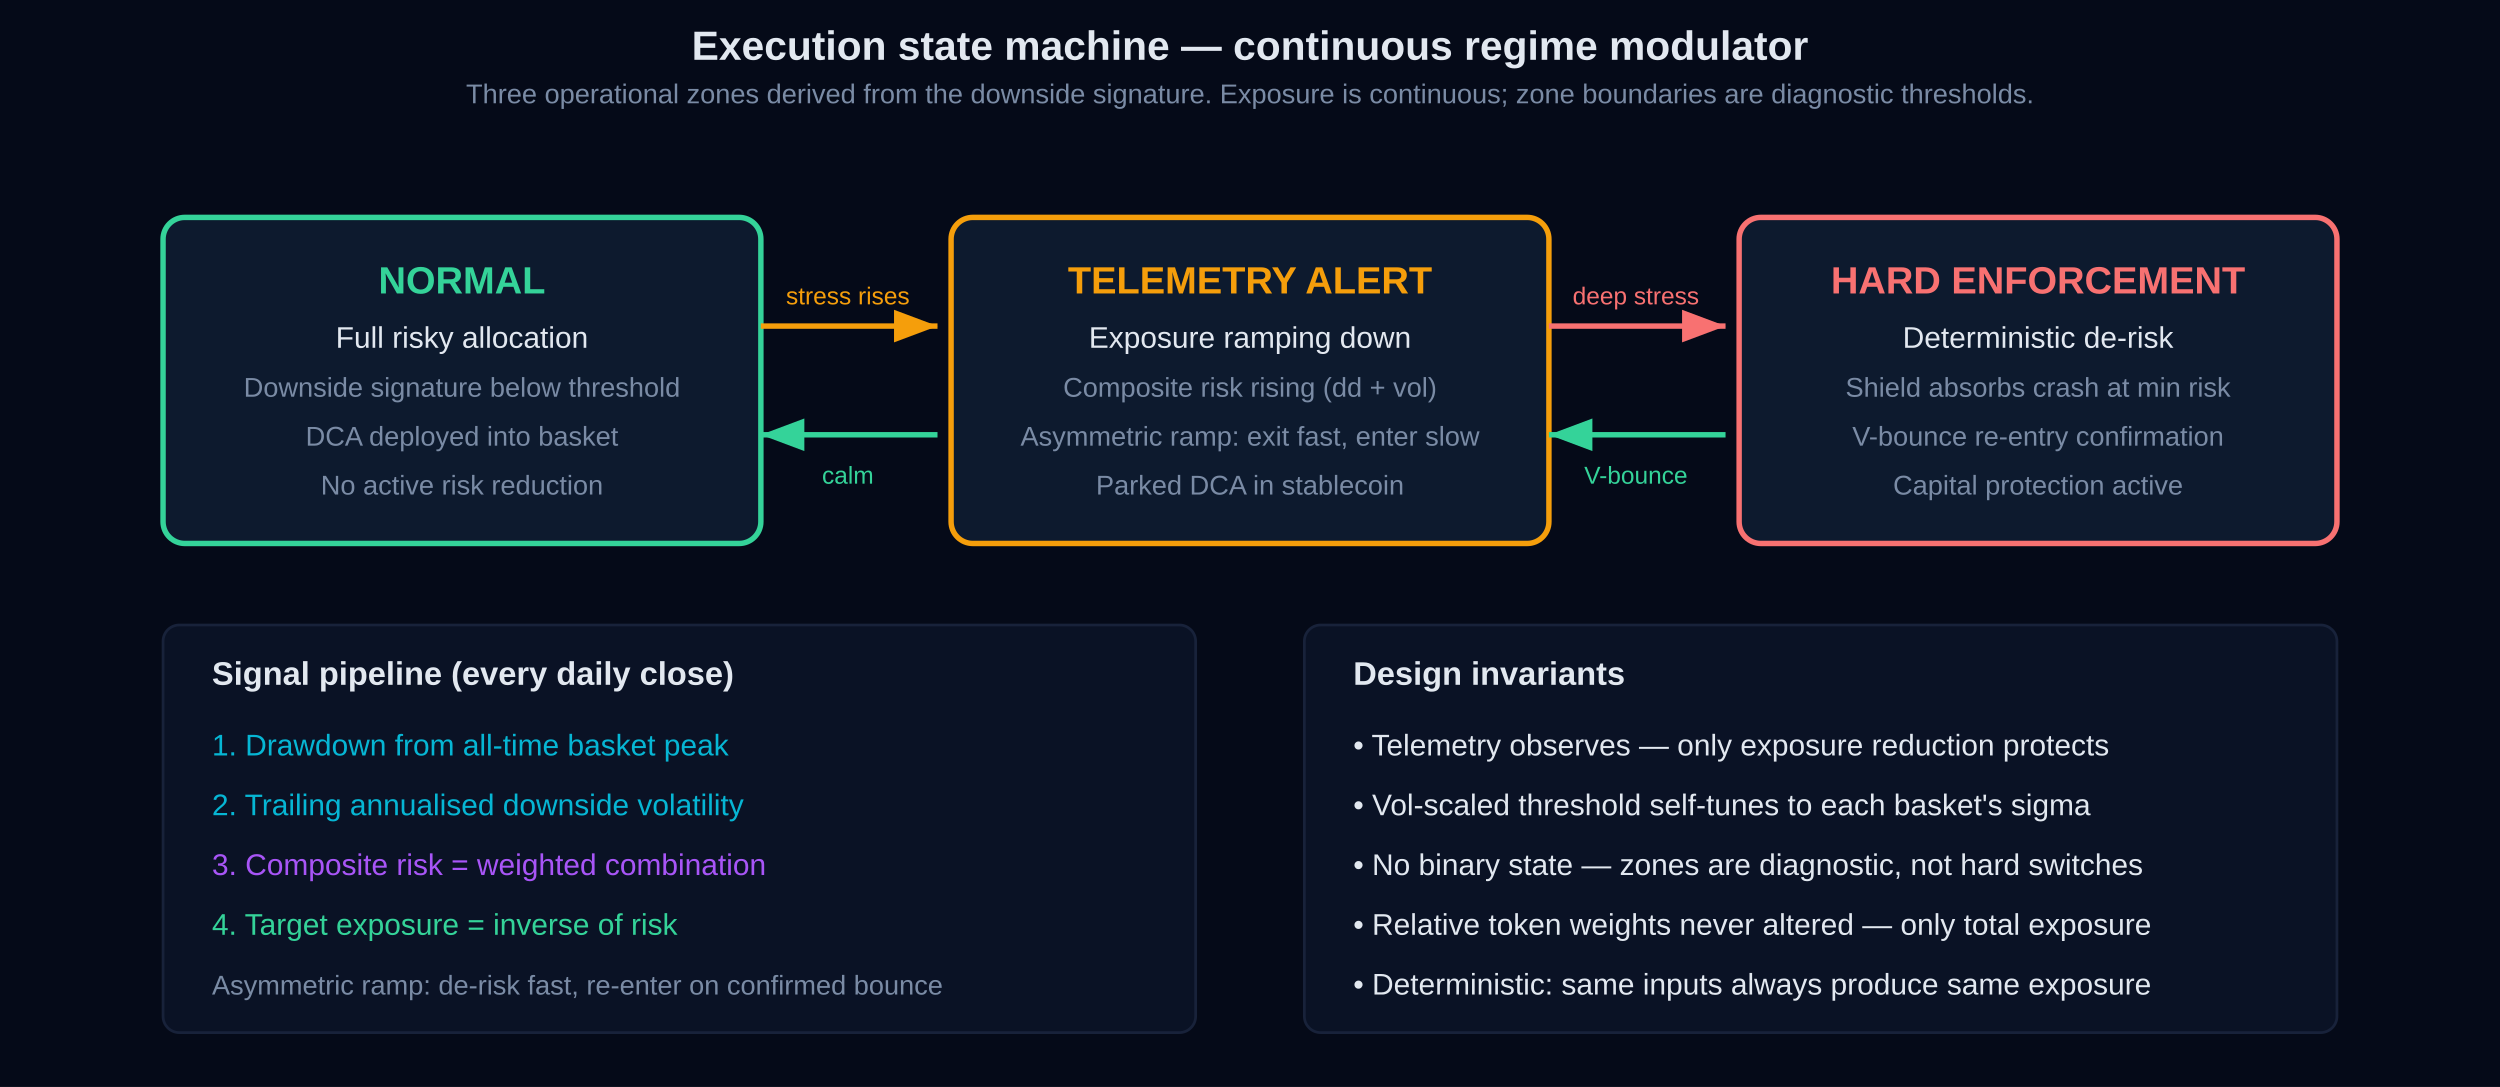
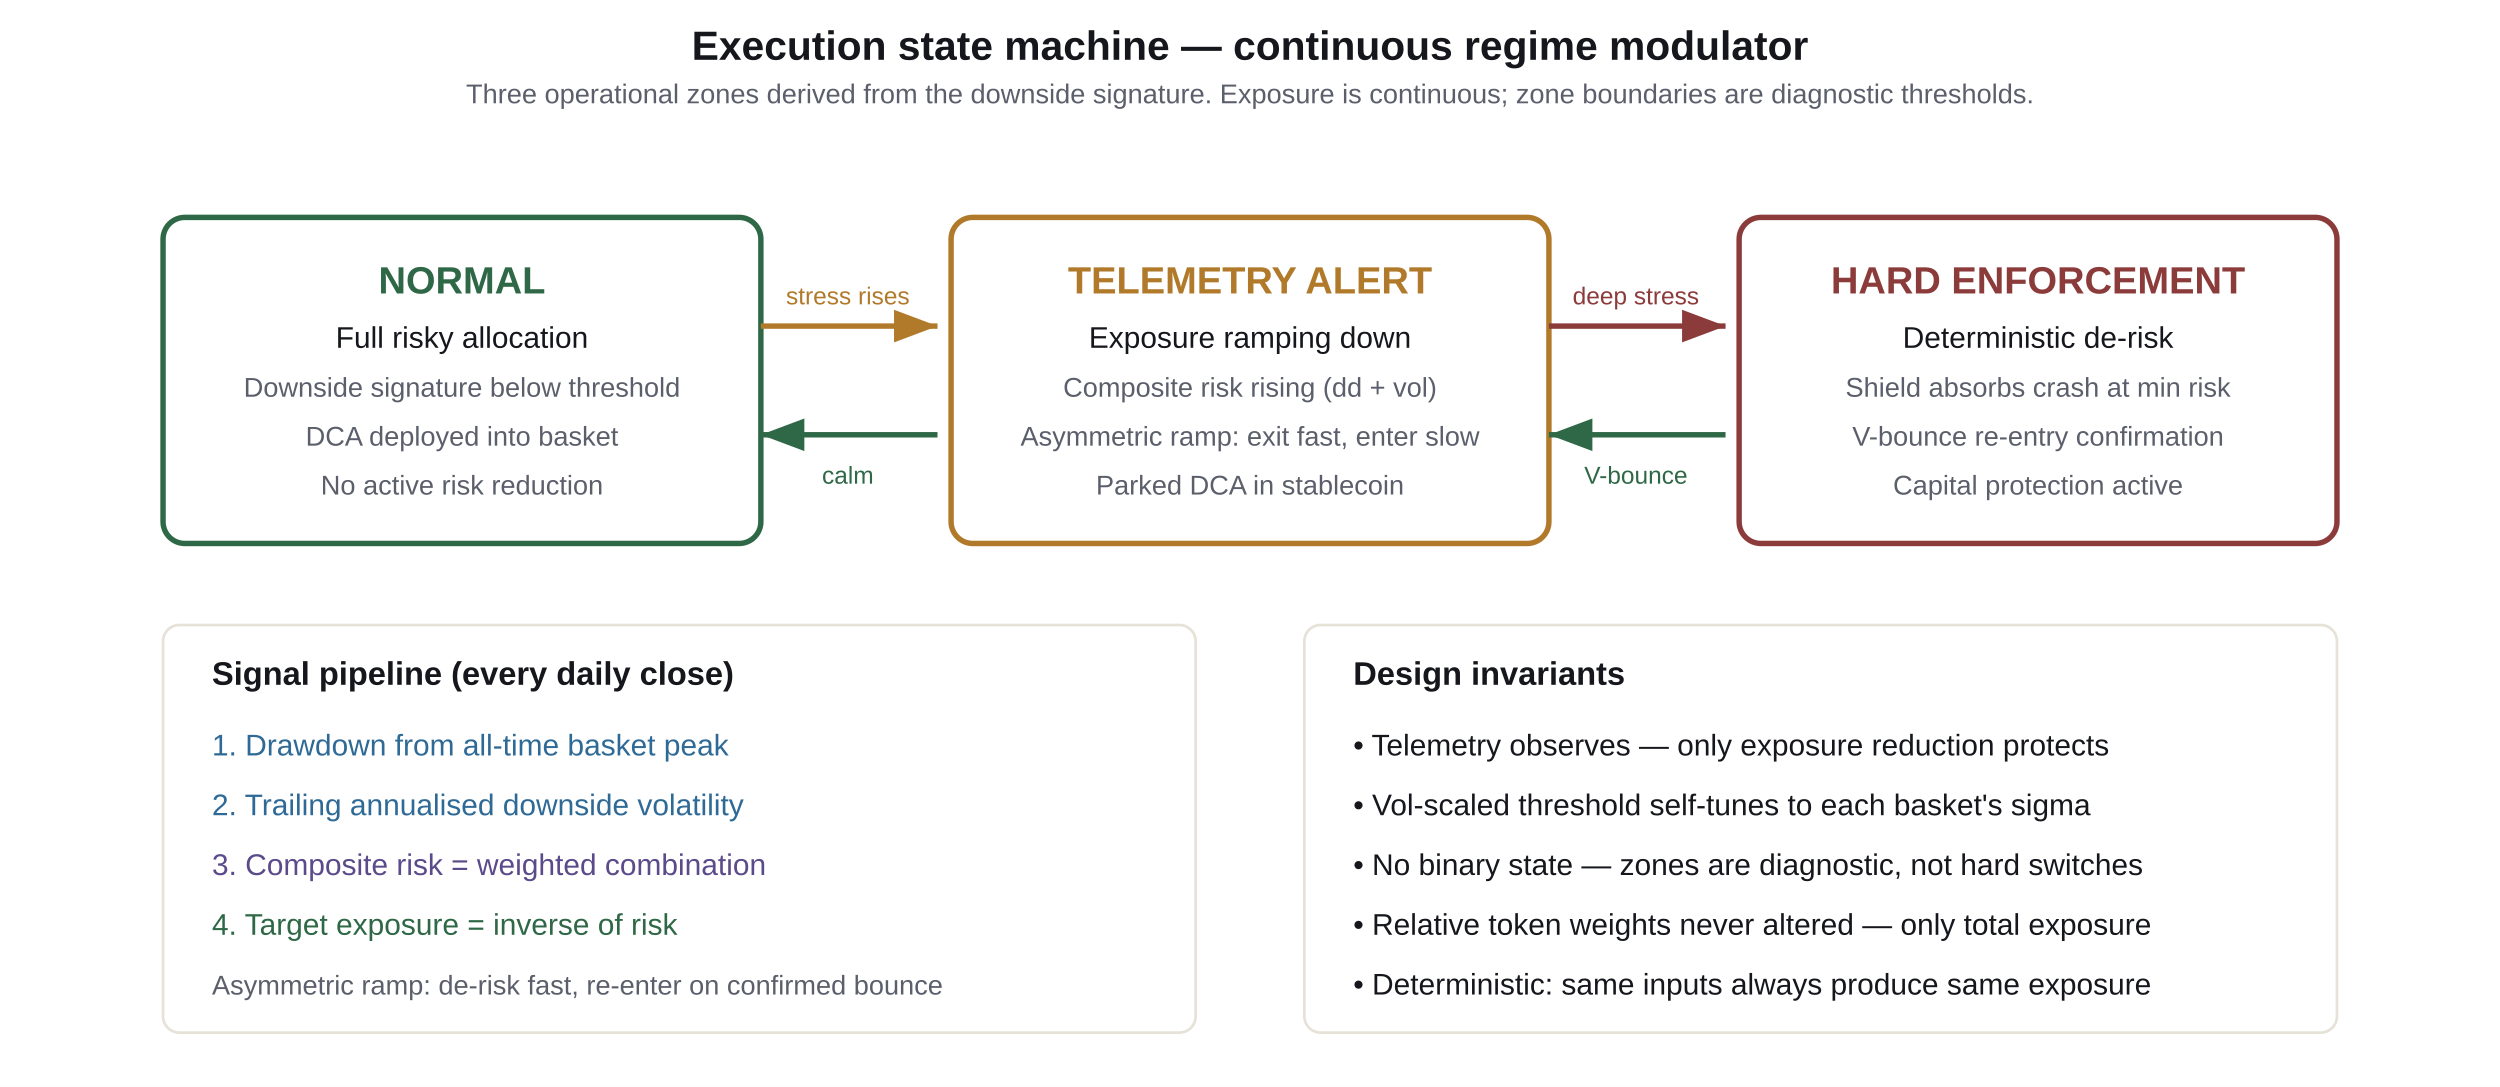
<svg xmlns="http://www.w3.org/2000/svg" width="920" height="400" viewBox="0 0 920 400" font-family="Plus Jakarta Sans,Segoe UI,Arial,sans-serif">
-   <rect width="920" height="400" fill="#050a18" />
-   <text x="460" y="22" fill="#e2e8f0" font-size="15" font-weight="700" text-anchor="middle">Execution state machine — continuous regime modulator</text>
-   <text x="460" y="38" fill="#7a8ba5" font-size="10" text-anchor="middle">Three operational zones derived from the downside signature. Exposure is continuous; zone boundaries are diagnostic thresholds.</text>
-   <rect x="60" y="80" width="220" height="120" rx="8" fill="#0d1a2e" stroke="#34d399" stroke-width="2" />
-   <text x="170" y="108" fill="#34d399" font-size="14" font-weight="700" text-anchor="middle">NORMAL</text>
-   <text x="170" y="128" fill="#e2e8f0" font-size="11" text-anchor="middle">Full risky allocation</text>
-   <text x="170" y="146" fill="#7a8ba5" font-size="10" text-anchor="middle">Downside signature below threshold</text>
-   <text x="170" y="164" fill="#7a8ba5" font-size="10" text-anchor="middle">DCA deployed into basket</text>
-   <text x="170" y="182" fill="#7a8ba5" font-size="10" text-anchor="middle">No active risk reduction</text>
-   <rect x="350" y="80" width="220" height="120" rx="8" fill="#0d1a2e" stroke="#f59e0b" stroke-width="2" />
-   <text x="460" y="108" fill="#f59e0b" font-size="14" font-weight="700" text-anchor="middle">TELEMETRY ALERT</text>
-   <text x="460" y="128" fill="#e2e8f0" font-size="11" text-anchor="middle">Exposure ramping down</text>
-   <text x="460" y="146" fill="#7a8ba5" font-size="10" text-anchor="middle">Composite risk rising (dd + vol)</text>
-   <text x="460" y="164" fill="#7a8ba5" font-size="10" text-anchor="middle">Asymmetric ramp: exit fast, enter slow</text>
-   <text x="460" y="182" fill="#7a8ba5" font-size="10" text-anchor="middle">Parked DCA in stablecoin</text>
-   <rect x="640" y="80" width="220" height="120" rx="8" fill="#0d1a2e" stroke="#f87171" stroke-width="2" />
-   <text x="750" y="108" fill="#f87171" font-size="14" font-weight="700" text-anchor="middle">HARD ENFORCEMENT</text>
-   <text x="750" y="128" fill="#e2e8f0" font-size="11" text-anchor="middle">Deterministic de-risk</text>
-   <text x="750" y="146" fill="#7a8ba5" font-size="10" text-anchor="middle">Shield absorbs crash at min risk</text>
-   <text x="750" y="164" fill="#7a8ba5" font-size="10" text-anchor="middle">V-bounce re-entry confirmation</text>
-   <text x="750" y="182" fill="#7a8ba5" font-size="10" text-anchor="middle">Capital protection active</text>
-   <line x1="280" y1="120" x2="345" y2="120" stroke="#f59e0b" stroke-width="2" marker-end="url(#arrowAmber)" />
-   <text x="312" y="112" fill="#f59e0b" font-size="9" text-anchor="middle">stress rises</text>
-   <line x1="570" y1="120" x2="635" y2="120" stroke="#f87171" stroke-width="2" marker-end="url(#arrowRed)" />
-   <text x="602" y="112" fill="#f87171" font-size="9" text-anchor="middle">deep stress</text>
-   <line x1="635" y1="160" x2="570" y2="160" stroke="#34d399" stroke-width="2" marker-end="url(#arrowGreen)" />
-   <text x="602" y="178" fill="#34d399" font-size="9" text-anchor="middle">V-bounce</text>
-   <line x1="345" y1="160" x2="280" y2="160" stroke="#34d399" stroke-width="2" marker-end="url(#arrowGreen)" />
-   <text x="312" y="178" fill="#34d399" font-size="9" text-anchor="middle">calm</text>
+   <rect width="920" height="400" fill="#FFFFFF" />
+   <text x="460" y="22" fill="#15171C" font-size="15" font-weight="700" text-anchor="middle">Execution state machine — continuous regime modulator</text>
+   <text x="460" y="38" fill="#5B5F6B" font-size="10" text-anchor="middle">Three operational zones derived from the downside signature. Exposure is continuous; zone boundaries are diagnostic thresholds.</text>
+   <rect x="60" y="80" width="220" height="120" rx="8" fill="#FFFFFF" stroke="#2F6846" stroke-width="2" />
+   <text x="170" y="108" fill="#2F6846" font-size="14" font-weight="700" text-anchor="middle">NORMAL</text>
+   <text x="170" y="128" fill="#15171C" font-size="11" text-anchor="middle">Full risky allocation</text>
+   <text x="170" y="146" fill="#5B5F6B" font-size="10" text-anchor="middle">Downside signature below threshold</text>
+   <text x="170" y="164" fill="#5B5F6B" font-size="10" text-anchor="middle">DCA deployed into basket</text>
+   <text x="170" y="182" fill="#5B5F6B" font-size="10" text-anchor="middle">No active risk reduction</text>
+   <rect x="350" y="80" width="220" height="120" rx="8" fill="#FFFFFF" stroke="#B07A2A" stroke-width="2" />
+   <text x="460" y="108" fill="#B07A2A" font-size="14" font-weight="700" text-anchor="middle">TELEMETRY ALERT</text>
+   <text x="460" y="128" fill="#15171C" font-size="11" text-anchor="middle">Exposure ramping down</text>
+   <text x="460" y="146" fill="#5B5F6B" font-size="10" text-anchor="middle">Composite risk rising (dd + vol)</text>
+   <text x="460" y="164" fill="#5B5F6B" font-size="10" text-anchor="middle">Asymmetric ramp: exit fast, enter slow</text>
+   <text x="460" y="182" fill="#5B5F6B" font-size="10" text-anchor="middle">Parked DCA in stablecoin</text>
+   <rect x="640" y="80" width="220" height="120" rx="8" fill="#FFFFFF" stroke="#8C3B3B" stroke-width="2" />
+   <text x="750" y="108" fill="#8C3B3B" font-size="14" font-weight="700" text-anchor="middle">HARD ENFORCEMENT</text>
+   <text x="750" y="128" fill="#15171C" font-size="11" text-anchor="middle">Deterministic de-risk</text>
+   <text x="750" y="146" fill="#5B5F6B" font-size="10" text-anchor="middle">Shield absorbs crash at min risk</text>
+   <text x="750" y="164" fill="#5B5F6B" font-size="10" text-anchor="middle">V-bounce re-entry confirmation</text>
+   <text x="750" y="182" fill="#5B5F6B" font-size="10" text-anchor="middle">Capital protection active</text>
+   <line x1="280" y1="120" x2="345" y2="120" stroke="#B07A2A" stroke-width="2" marker-end="url(#arrowAmber)" />
+   <text x="312" y="112" fill="#B07A2A" font-size="9" text-anchor="middle">stress rises</text>
+   <line x1="570" y1="120" x2="635" y2="120" stroke="#8C3B3B" stroke-width="2" marker-end="url(#arrowRed)" />
+   <text x="602" y="112" fill="#8C3B3B" font-size="9" text-anchor="middle">deep stress</text>
+   <line x1="635" y1="160" x2="570" y2="160" stroke="#2F6846" stroke-width="2" marker-end="url(#arrowGreen)" />
+   <text x="602" y="178" fill="#2F6846" font-size="9" text-anchor="middle">V-bounce</text>
+   <line x1="345" y1="160" x2="280" y2="160" stroke="#2F6846" stroke-width="2" marker-end="url(#arrowGreen)" />
+   <text x="312" y="178" fill="#2F6846" font-size="9" text-anchor="middle">calm</text>
  <defs>
    <marker id="arrowAmber" markerWidth="8" markerHeight="6" refX="8" refY="3" orient="auto">
-       <path d="M0,0 L8,3 L0,6" fill="#f59e0b" />
+       <path d="M0,0 L8,3 L0,6" fill="#B07A2A" />
    </marker>
    <marker id="arrowRed" markerWidth="8" markerHeight="6" refX="8" refY="3" orient="auto">
-       <path d="M0,0 L8,3 L0,6" fill="#f87171" />
+       <path d="M0,0 L8,3 L0,6" fill="#8C3B3B" />
    </marker>
    <marker id="arrowGreen" markerWidth="8" markerHeight="6" refX="8" refY="3" orient="auto">
-       <path d="M0,0 L8,3 L0,6" fill="#34d399" />
+       <path d="M0,0 L8,3 L0,6" fill="#2F6846" />
    </marker>
  </defs>
-   <rect x="60" y="230" width="380" height="150" rx="6" fill="#0a1225" stroke="#18223a" stroke-width="1" />
-   <text x="78" y="252" fill="#e2e8f0" font-size="12" font-weight="600">Signal pipeline (every daily close)</text>
-   <text x="78" y="278" fill="#06b6d4" font-size="11">1. Drawdown from all-time basket peak</text>
-   <text x="78" y="300" fill="#06b6d4" font-size="11">2. Trailing annualised downside volatility</text>
-   <text x="78" y="322" fill="#a855f7" font-size="11">3. Composite risk = weighted combination</text>
-   <text x="78" y="344" fill="#34d399" font-size="11">4. Target exposure = inverse of risk</text>
-   <text x="78" y="366" fill="#7a8ba5" font-size="10">Asymmetric ramp: de-risk fast, re-enter on confirmed bounce</text>
-   <rect x="480" y="230" width="380" height="150" rx="6" fill="#0a1225" stroke="#18223a" stroke-width="1" />
-   <text x="498" y="252" fill="#e2e8f0" font-size="12" font-weight="600">Design invariants</text>
-   <text x="498" y="278" fill="#e2e8f0" font-size="11">• Telemetry observes — only exposure reduction protects</text>
-   <text x="498" y="300" fill="#e2e8f0" font-size="11">• Vol-scaled threshold self-tunes to each basket's sigma</text>
-   <text x="498" y="322" fill="#e2e8f0" font-size="11">• No binary state — zones are diagnostic, not hard switches</text>
-   <text x="498" y="344" fill="#e2e8f0" font-size="11">• Relative token weights never altered — only total exposure</text>
-   <text x="498" y="366" fill="#e2e8f0" font-size="11">• Deterministic: same inputs always produce same exposure</text>
+   <rect x="60" y="230" width="380" height="150" rx="6" fill="#FFFFFF" stroke="#E6E2D8" stroke-width="1" />
+   <text x="78" y="252" fill="#15171C" font-size="12" font-weight="600">Signal pipeline (every daily close)</text>
+   <text x="78" y="278" fill="#2F6A96" font-size="11">1. Drawdown from all-time basket peak</text>
+   <text x="78" y="300" fill="#2F6A96" font-size="11">2. Trailing annualised downside volatility</text>
+   <text x="78" y="322" fill="#5B4B8A" font-size="11">3. Composite risk = weighted combination</text>
+   <text x="78" y="344" fill="#2F6846" font-size="11">4. Target exposure = inverse of risk</text>
+   <text x="78" y="366" fill="#5B5F6B" font-size="10">Asymmetric ramp: de-risk fast, re-enter on confirmed bounce</text>
+   <rect x="480" y="230" width="380" height="150" rx="6" fill="#FFFFFF" stroke="#E6E2D8" stroke-width="1" />
+   <text x="498" y="252" fill="#15171C" font-size="12" font-weight="600">Design invariants</text>
+   <text x="498" y="278" fill="#15171C" font-size="11">• Telemetry observes — only exposure reduction protects</text>
+   <text x="498" y="300" fill="#15171C" font-size="11">• Vol-scaled threshold self-tunes to each basket's sigma</text>
+   <text x="498" y="322" fill="#15171C" font-size="11">• No binary state — zones are diagnostic, not hard switches</text>
+   <text x="498" y="344" fill="#15171C" font-size="11">• Relative token weights never altered — only total exposure</text>
+   <text x="498" y="366" fill="#15171C" font-size="11">• Deterministic: same inputs always produce same exposure</text>
</svg>
